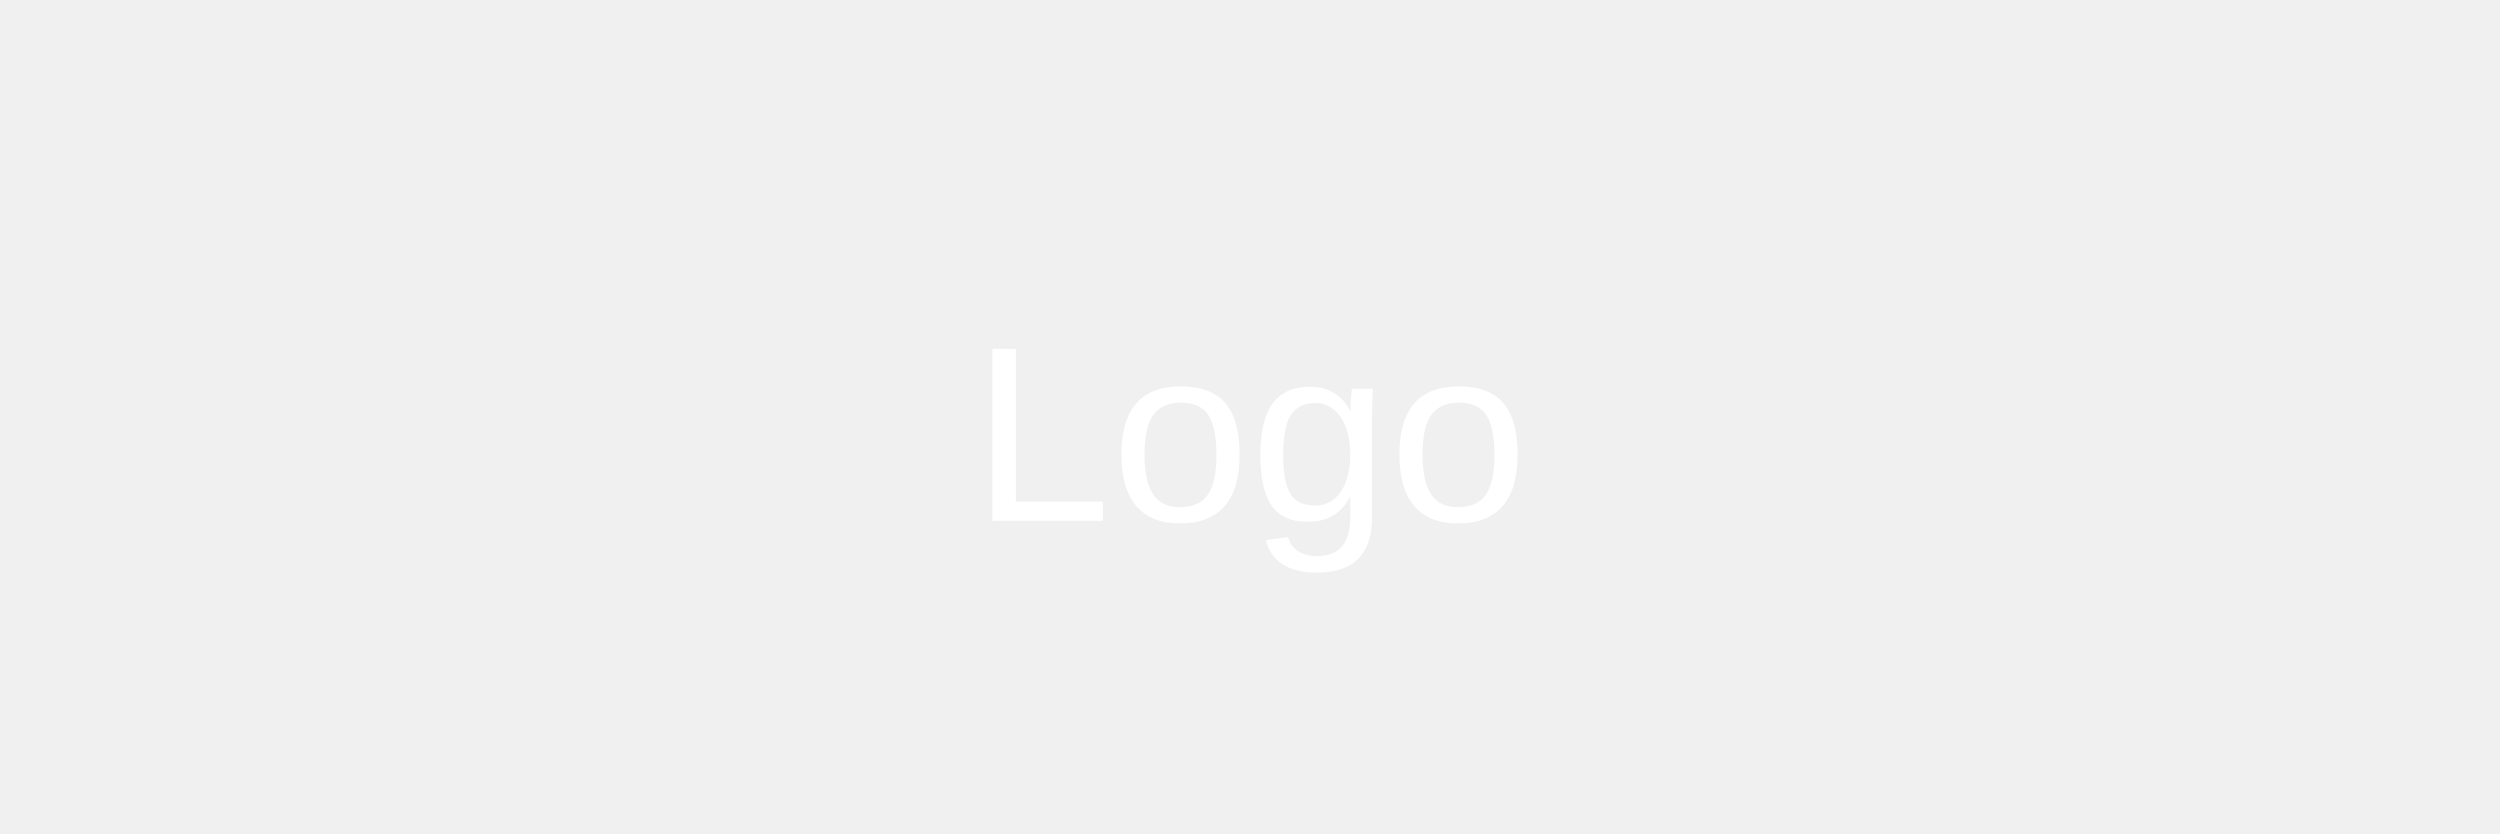
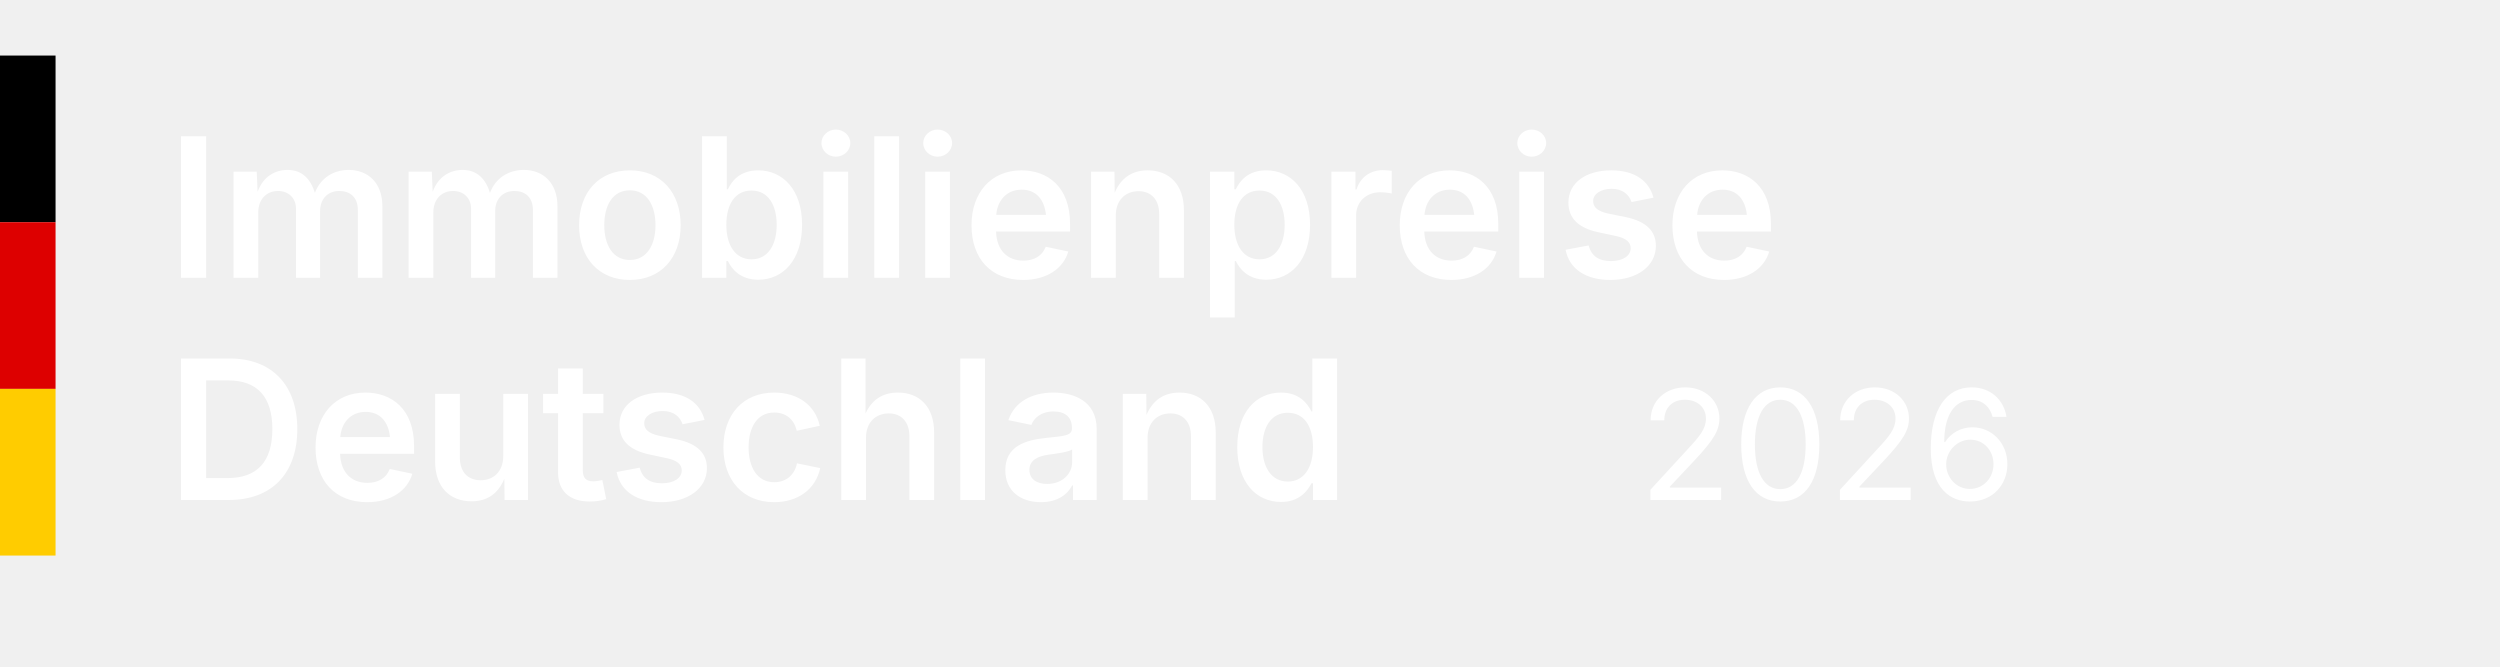
- <svg xmlns="http://www.w3.org/2000/svg" width="120" height="40" viewBox="0 0 120 40">
-   <text x="60" y="25" font-family="Arial, sans-serif" font-size="12" fill="white" text-anchor="middle">Logo</text>
+ <svg xmlns="http://www.w3.org/2000/svg" width="180" height="48" viewBox="0 0 180 48">
+   <rect x="0" y="4" width="4" height="12" fill="#000000" />
+   <rect x="0" y="16" width="4" height="12" fill="#DD0000" />
+   <rect x="0" y="28" width="4" height="12" fill="#FFCC00" />
+   <text x="12" y="20" font-family="system-ui, -apple-system, sans-serif" font-size="14" font-weight="600" fill="#ffffff">Immobilienpreise</text>
+   <text x="12" y="36" font-family="system-ui, -apple-system, sans-serif" font-size="14" font-weight="600" fill="#ffffff">Deutschland</text>
+   <text x="118" y="36" font-family="system-ui, -apple-system, sans-serif" font-size="11" fill="#ffffff">2026</text>
</svg>
